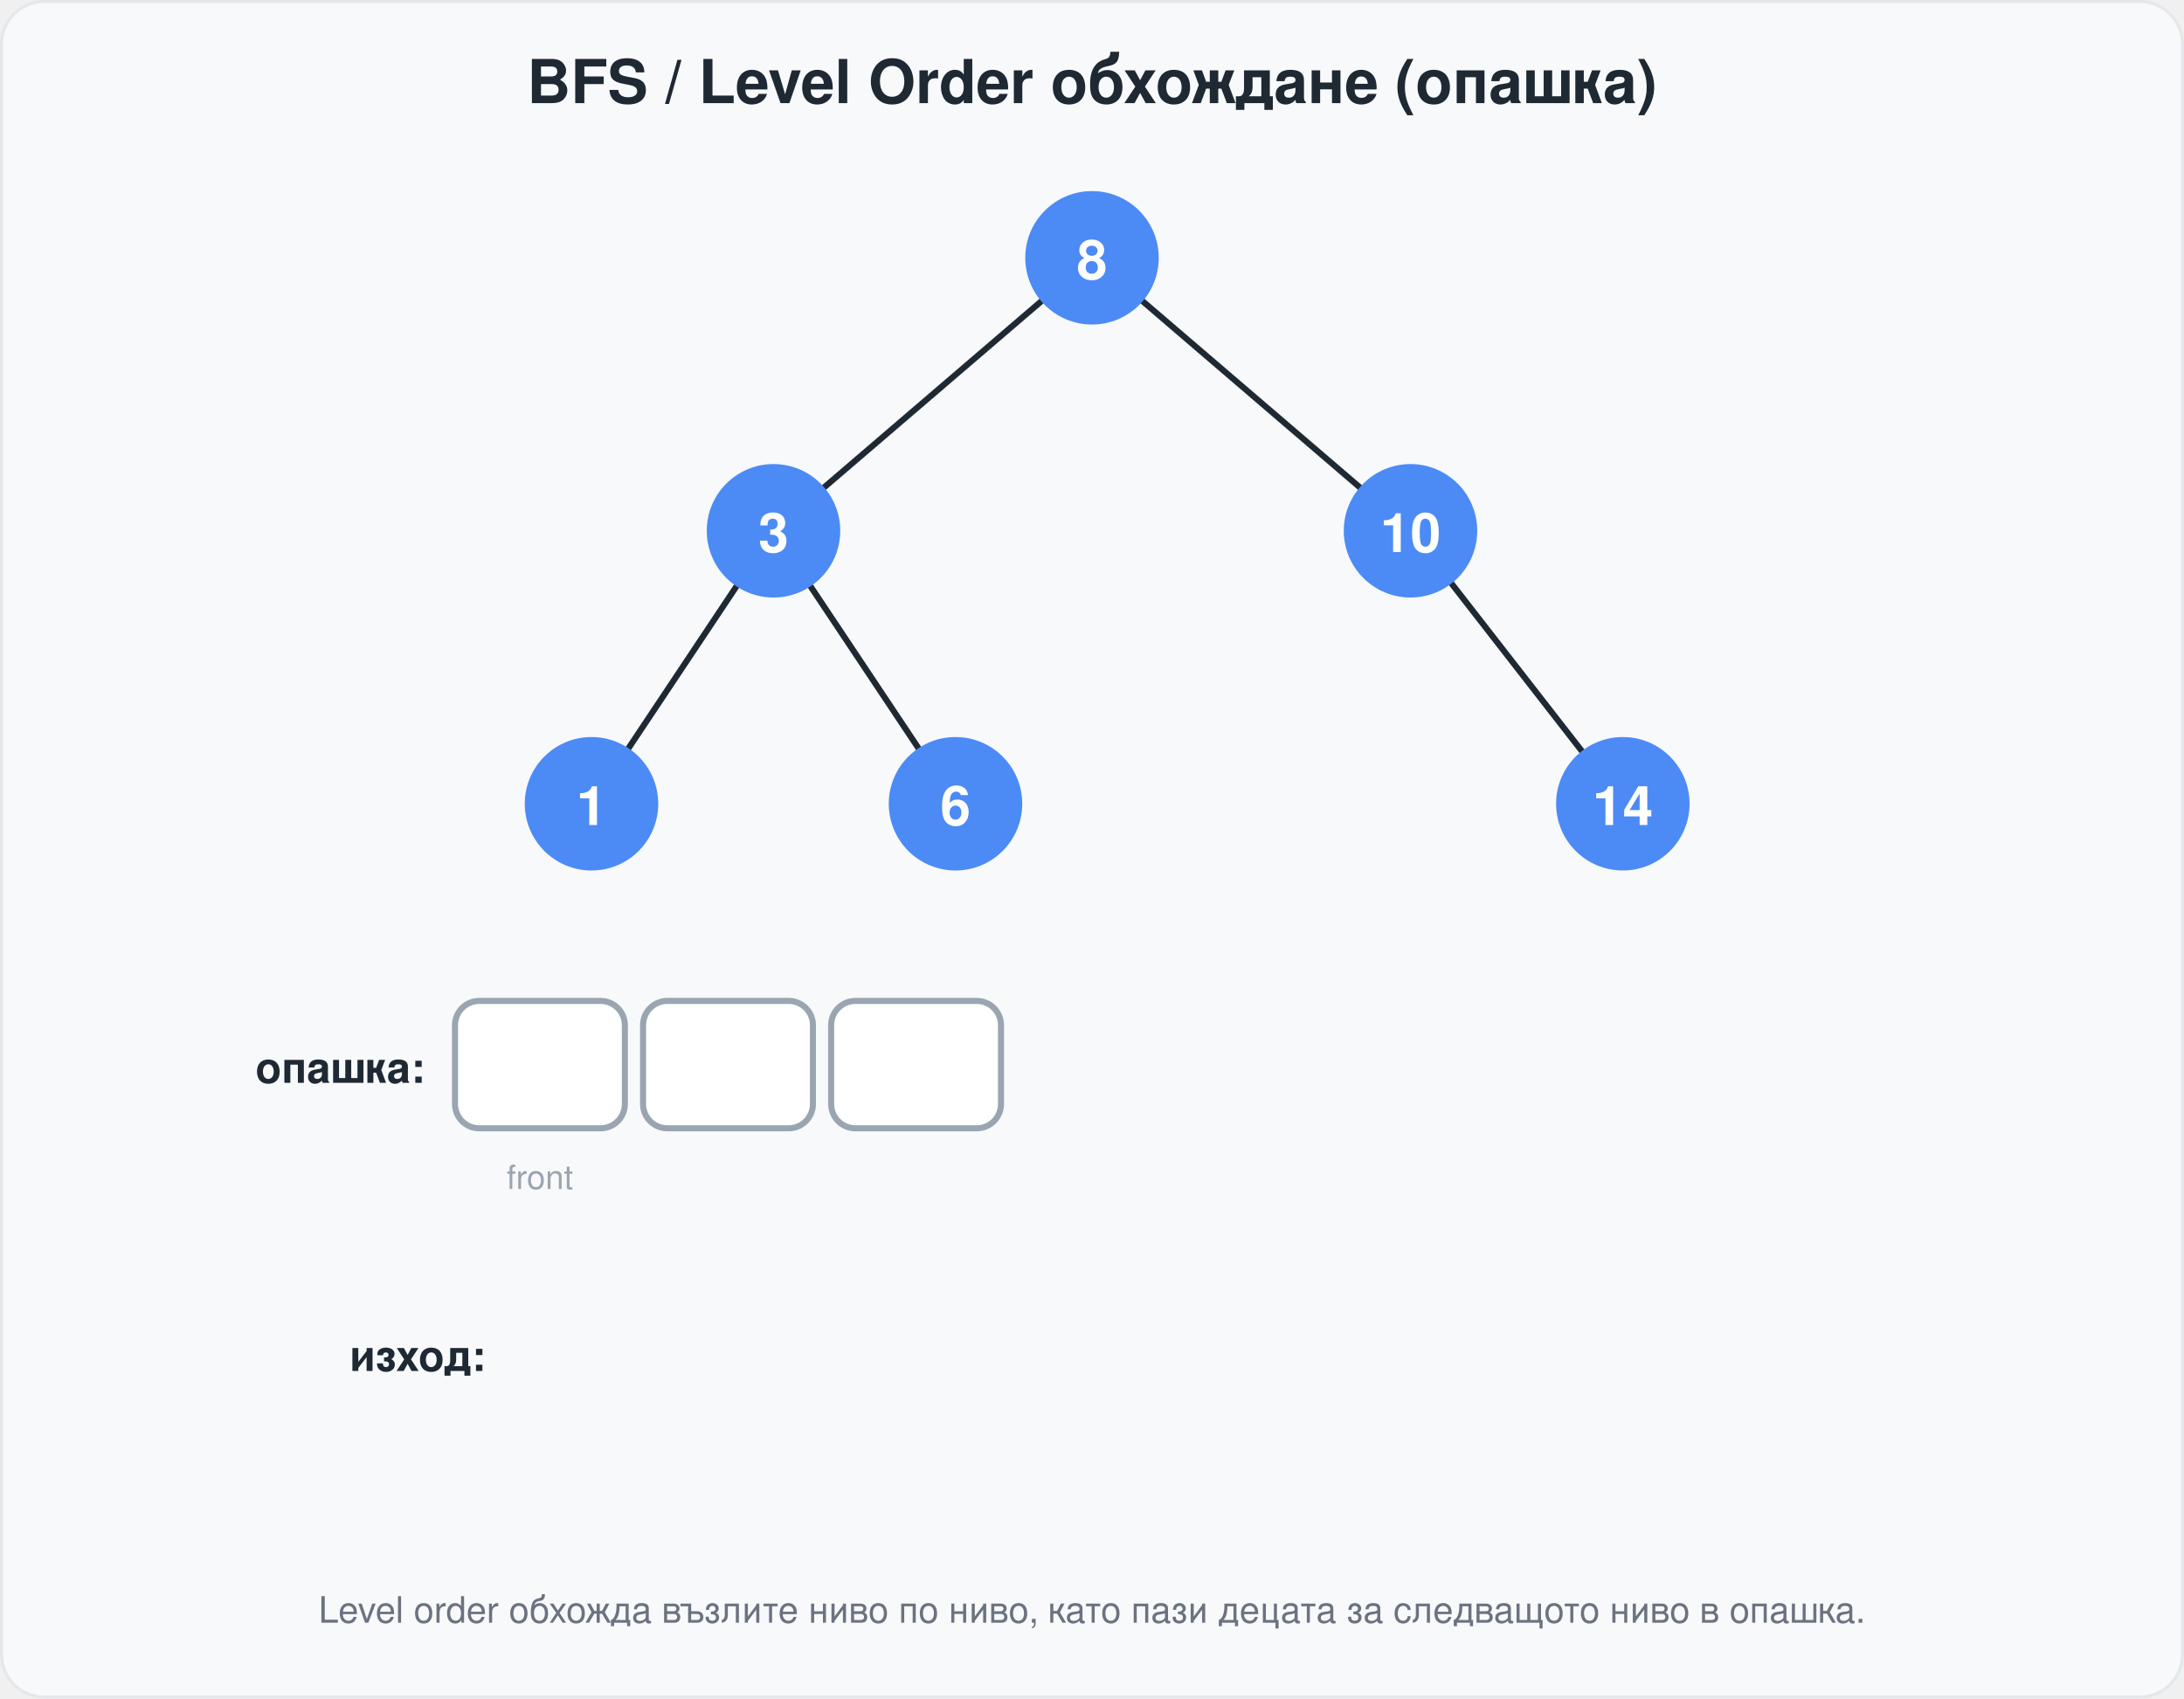
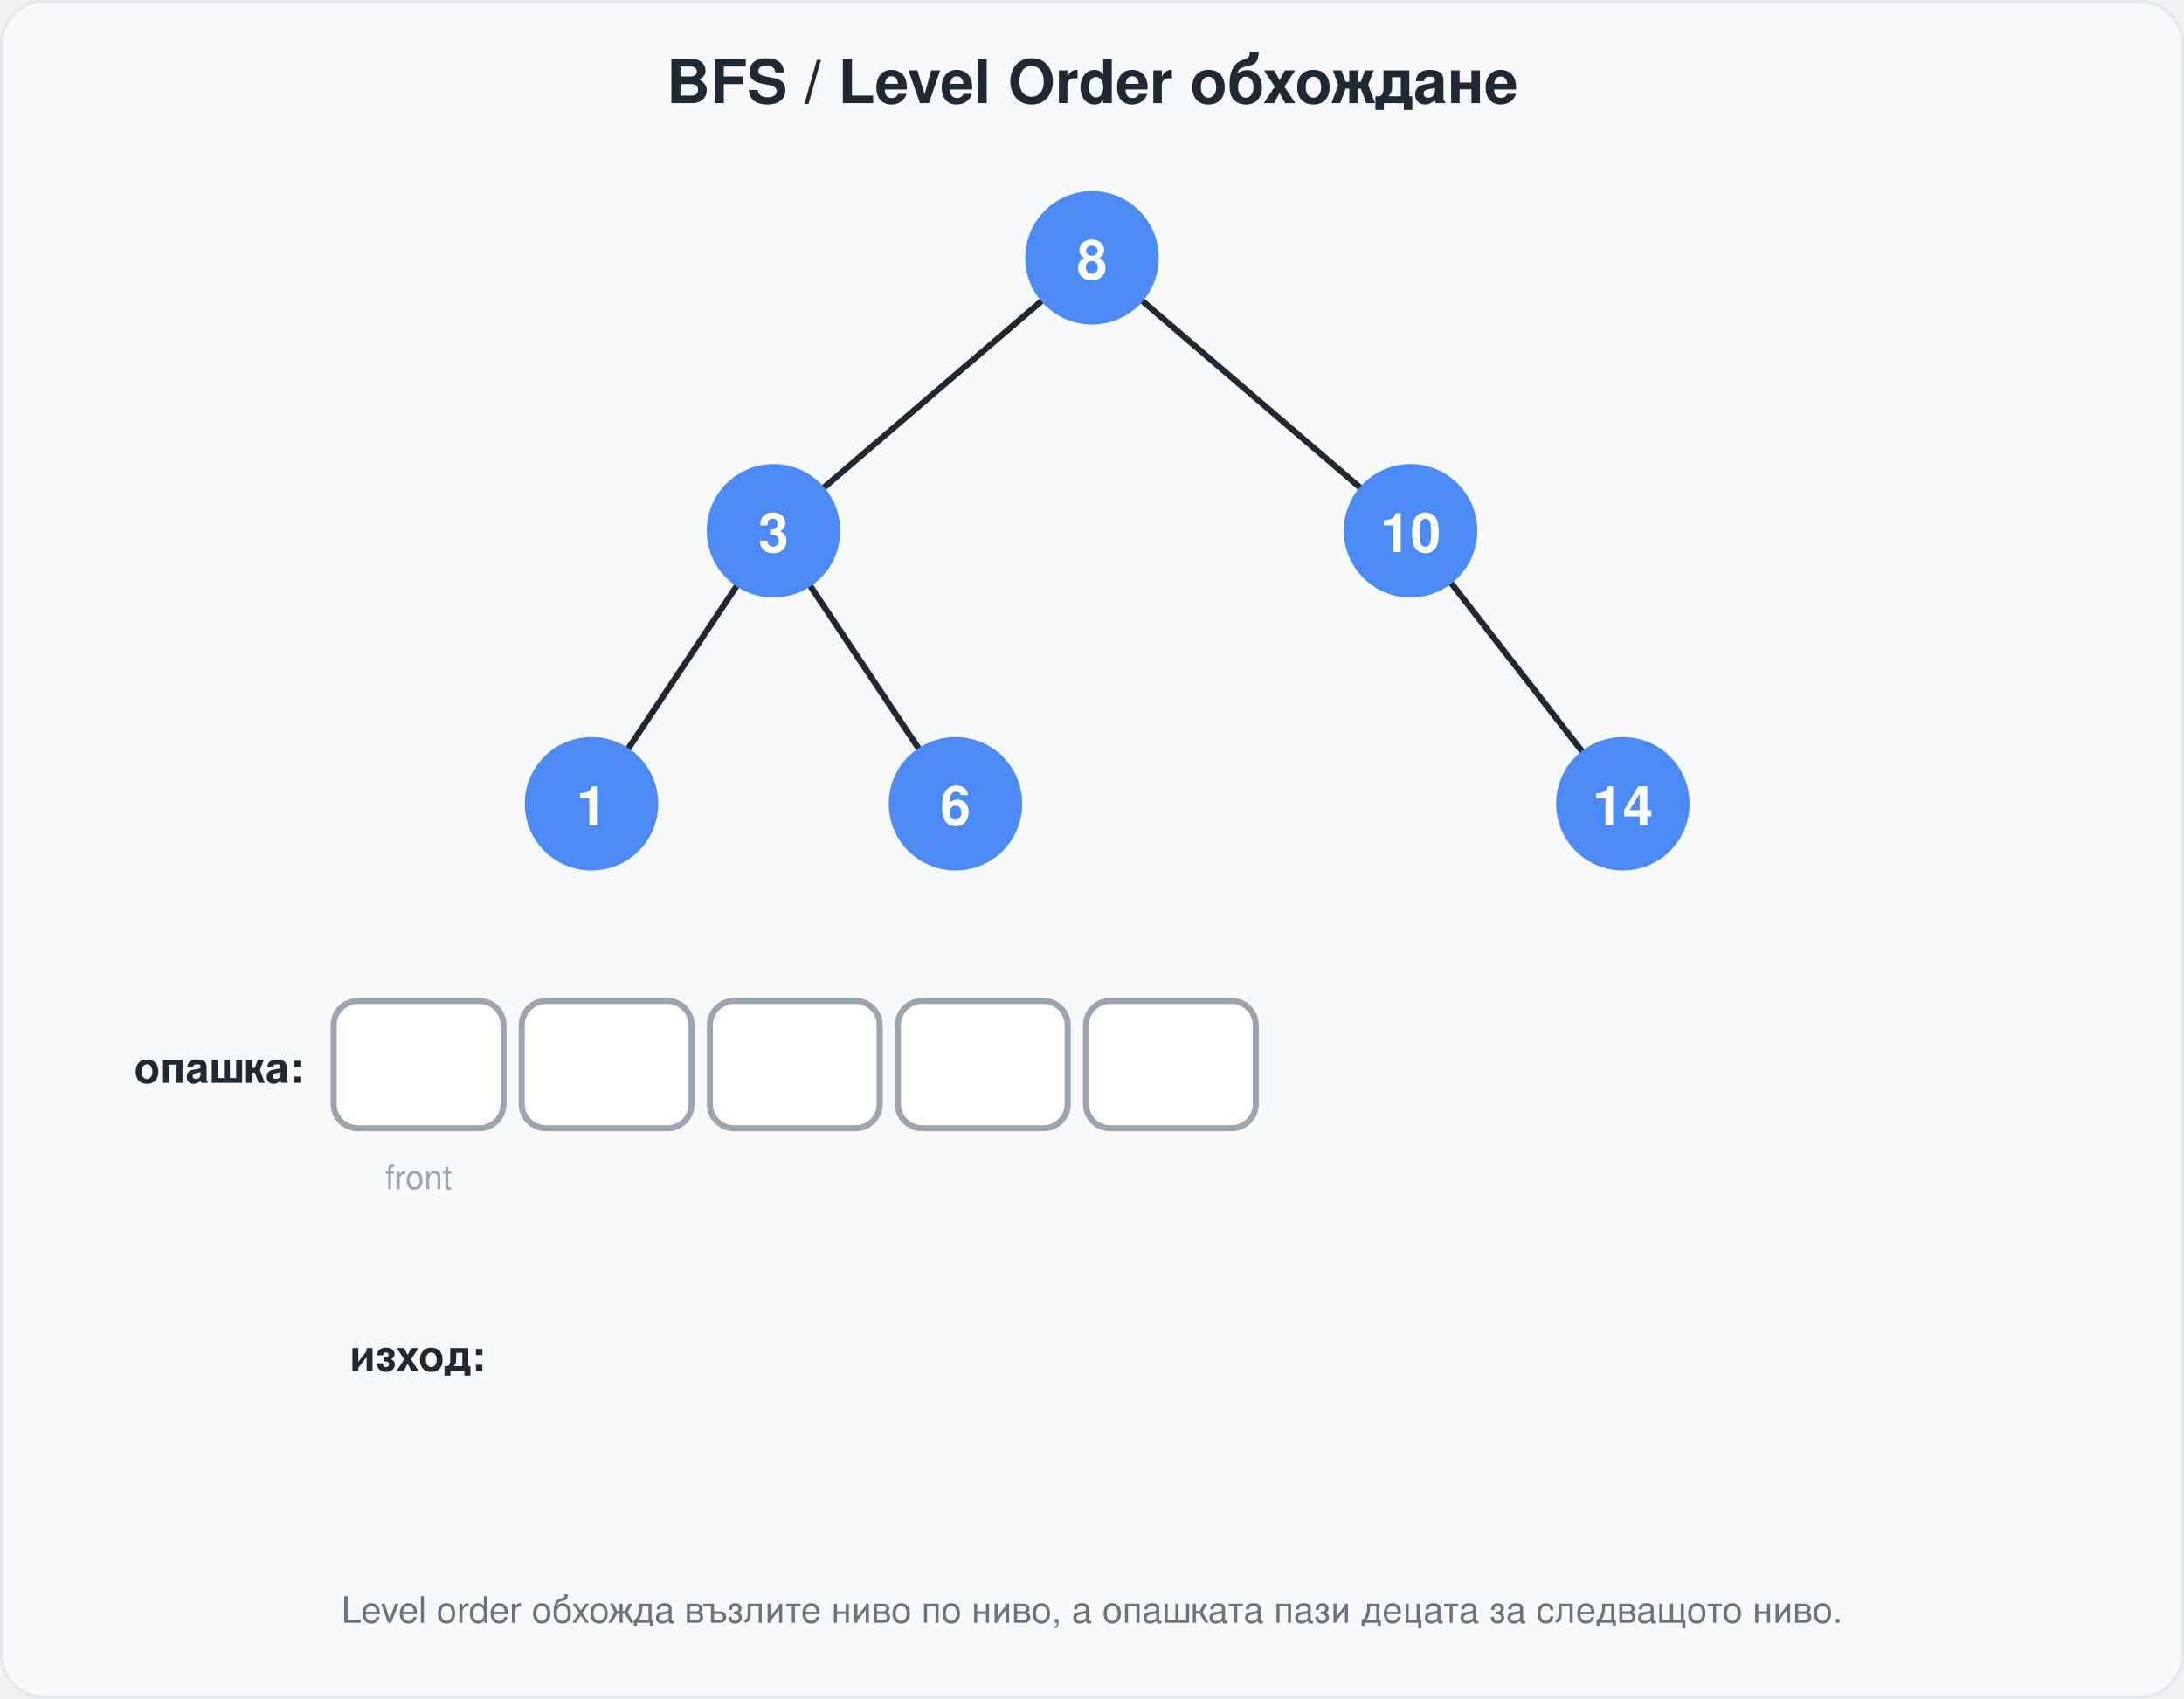
<svg xmlns="http://www.w3.org/2000/svg" width="720" height="560" viewBox="0 0 720 560" role="img" aria-label="BFS обхождане в широчина (level order) — анимация">
  <style>
    text { font-family: -apple-system, BlinkMacSystemFont, "Segoe UI", Helvetica, Arial, sans-serif; }
-     .x { animation-duration: 16s; animation-iteration-count: infinite; animation-timing-function: ease-in-out; }
-     .s { opacity: 0; font-size: 20px; font-weight: 700; fill: #1F2933; }
+     .x { animation-duration: 30s; animation-iteration-count: infinite; animation-timing-function: ease-in-out; }
+     .st { opacity: 0; font-size: 20px; font-weight: 700; fill: #1F2933; }
    .ring { opacity: 0; fill: none; stroke: #F59F00; stroke-width: 4; }
+     .grn { opacity: 0; fill: none; stroke: #12B886; stroke-width: 4; }
+     .cur { opacity: 0; fill: none; stroke: #F59F00; stroke-width: 4; }
+     .bnd { opacity: 0; stroke: #F03E3E; stroke-width: 3; stroke-dasharray: 7 5; }
+     .nlv { opacity: 0; font-size: 12px; font-weight: 700; fill: #E67700; }
    .tok { opacity: 0; font-size: 22px; font-weight: 700; fill: #1F2933; }
    .lab { opacity: 0; font-size: 16px; font-weight: 700; }
-     .sA0 { animation-name: sA0; }
-     @keyframes sA0 { 0% { opacity: 0; } 0% { opacity: 0; } 1% { opacity: 1; } 12% { opacity: 1; } 14% { opacity: 0; } 100% { opacity: 0; } }
-     .sA1 { animation-name: sA1; }
-     @keyframes sA1 { 0% { opacity: 0; } 12% { opacity: 0; } 14% { opacity: 1; } 26% { opacity: 1; } 28% { opacity: 0; } 100% { opacity: 0; } }
-     .sA2 { animation-name: sA2; }
-     @keyframes sA2 { 0% { opacity: 0; } 26% { opacity: 0; } 28% { opacity: 1; } 40% { opacity: 1; } 42% { opacity: 0; } 100% { opacity: 0; } }
-     .sA3 { animation-name: sA3; }
-     @keyframes sA3 { 0% { opacity: 0; } 40% { opacity: 0; } 42% { opacity: 1; } 54% { opacity: 1; } 56% { opacity: 0; } 100% { opacity: 0; } }
-     .sA4 { animation-name: sA4; }
-     @keyframes sA4 { 0% { opacity: 0; } 54% { opacity: 0; } 56% { opacity: 1; } 68% { opacity: 1; } 70% { opacity: 0; } 100% { opacity: 0; } }
-     .sA5 { animation-name: sA5; }
-     @keyframes sA5 { 0% { opacity: 0; } 68% { opacity: 0; } 70% { opacity: 1; } 82% { opacity: 1; } 84% { opacity: 0; } 100% { opacity: 0; } }
-     .rg8 { animation-name: rg8; }
-     @keyframes rg8 { 0% { opacity: 0; } 4% { opacity: 0; } 4.5% { opacity: 1; } 12.5% { opacity: 1; } 13% { opacity: 0; } 100% { opacity: 0; } }
-     .rg3 { animation-name: rg3; }
-     @keyframes rg3 { 0% { opacity: 0; } 18% { opacity: 0; } 18.5% { opacity: 1; } 26.5% { opacity: 1; } 27% { opacity: 0; } 100% { opacity: 0; } }
-     .rg10 { animation-name: rg10; }
-     @keyframes rg10 { 0% { opacity: 0; } 32% { opacity: 0; } 32.5% { opacity: 1; } 40.5% { opacity: 1; } 41% { opacity: 0; } 100% { opacity: 0; } }
-     .rg1 { animation-name: rg1; }
-     @keyframes rg1 { 0% { opacity: 0; } 46% { opacity: 0; } 46.5% { opacity: 1; } 54.5% { opacity: 1; } 55% { opacity: 0; } 100% { opacity: 0; } }
-     .rg6 { animation-name: rg6; }
-     @keyframes rg6 { 0% { opacity: 0; } 60% { opacity: 0; } 60.5% { opacity: 1; } 68.5% { opacity: 1; } 69% { opacity: 0; } 100% { opacity: 0; } }
-     .rg14 { animation-name: rg14; }
-     @keyframes rg14 { 0% { opacity: 0; } 74% { opacity: 0; } 74.5% { opacity: 1; } 82.5% { opacity: 1; } 83% { opacity: 0; } 100% { opacity: 0; } }
+     .st00 { animation-name: st00; }
+     @keyframes st00 { 0% { opacity: 0; } 0.5% { opacity: 0; } 2.83% { opacity: 1; } 13.83% { opacity: 1; } 16.17% { opacity: 0; } 100% { opacity: 0; } }
+     .st10 { animation-name: st10; }
+     @keyframes st10 { 0% { opacity: 0; } 13.83% { opacity: 0; } 16.17% { opacity: 1; } 20.5% { opacity: 1; } 22.83% { opacity: 0; } 100% { opacity: 0; } }
+     .st11 { animation-name: st11; }
+     @keyframes st11 { 0% { opacity: 0; } 13.83% { opacity: 0; } 16.17% { opacity: 1; } 20.5% { opacity: 1; } 22.83% { opacity: 0; } 100% { opacity: 0; } }
+     .st20 { animation-name: st20; }
+     @keyframes st20 { 0% { opacity: 0; } 20.5% { opacity: 0; } 22.83% { opacity: 1; } 27.17% { opacity: 1; } 29.5% { opacity: 0; } 100% { opacity: 0; } }
+     .st21 { animation-name: st21; }
+     @keyframes st21 { 0% { opacity: 0; } 20.5% { opacity: 0; } 22.83% { opacity: 1; } 27.17% { opacity: 1; } 29.5% { opacity: 0; } 100% { opacity: 0; } }
+     .st22 { animation-name: st22; }
+     @keyframes st22 { 0% { opacity: 0; } 20.5% { opacity: 0; } 22.83% { opacity: 1; } 27.17% { opacity: 1; } 29.5% { opacity: 0; } 100% { opacity: 0; } }
+     .st30 { animation-name: st30; }
+     @keyframes st30 { 0% { opacity: 0; } 27.17% { opacity: 0; } 29.5% { opacity: 1; } 40.5% { opacity: 1; } 42.83% { opacity: 0; } 100% { opacity: 0; } }
+     .st31 { animation-name: st31; }
+     @keyframes st31 { 0% { opacity: 0; } 27.17% { opacity: 0; } 29.5% { opacity: 1; } 40.5% { opacity: 1; } 42.83% { opacity: 0; } 100% { opacity: 0; } }
+     .st40 { animation-name: st40; }
+     @keyframes st40 { 0% { opacity: 0; } 40.5% { opacity: 0; } 42.83% { opacity: 1; } 47.17% { opacity: 1; } 49.5% { opacity: 0; } 100% { opacity: 0; } }
+     .st41 { animation-name: st41; }
+     @keyframes st41 { 0% { opacity: 0; } 40.5% { opacity: 0; } 42.83% { opacity: 1; } 47.17% { opacity: 1; } 49.5% { opacity: 0; } 100% { opacity: 0; } }
+     .st42 { animation-name: st42; }
+     @keyframes st42 { 0% { opacity: 0; } 40.5% { opacity: 0; } 42.83% { opacity: 1; } 47.17% { opacity: 1; } 49.5% { opacity: 0; } 100% { opacity: 0; } }
+     .st50 { animation-name: st50; }
+     @keyframes st50 { 0% { opacity: 0; } 47.17% { opacity: 0; } 49.5% { opacity: 1; } 53.83% { opacity: 1; } 56.17% { opacity: 0; } 100% { opacity: 0; } }
+     .st51 { animation-name: st51; }
+     @keyframes st51 { 0% { opacity: 0; } 47.17% { opacity: 0; } 49.5% { opacity: 1; } 53.83% { opacity: 1; } 56.17% { opacity: 0; } 100% { opacity: 0; } }
+     .st52 { animation-name: st52; }
+     @keyframes st52 { 0% { opacity: 0; } 47.17% { opacity: 0; } 49.5% { opacity: 1; } 53.83% { opacity: 1; } 56.17% { opacity: 0; } 100% { opacity: 0; } }
+     .st53 { animation-name: st53; }
+     @keyframes st53 { 0% { opacity: 0; } 47.17% { opacity: 0; } 49.5% { opacity: 1; } 53.83% { opacity: 1; } 56.17% { opacity: 0; } 100% { opacity: 0; } }
+     .st60 { animation-name: st60; }
+     @keyframes st60 { 0% { opacity: 0; } 53.83% { opacity: 0; } 56.17% { opacity: 1; } 63.83% { opacity: 1; } 66.17% { opacity: 0; } 100% { opacity: 0; } }
+     .st61 { animation-name: st61; }
+     @keyframes st61 { 0% { opacity: 0; } 53.83% { opacity: 0; } 56.17% { opacity: 1; } 63.83% { opacity: 1; } 66.17% { opacity: 0; } 100% { opacity: 0; } }
+     .st62 { animation-name: st62; }
+     @keyframes st62 { 0% { opacity: 0; } 53.83% { opacity: 0; } 56.17% { opacity: 1; } 63.83% { opacity: 1; } 66.17% { opacity: 0; } 100% { opacity: 0; } }
+     .st70 { animation-name: st70; }
+     @keyframes st70 { 0% { opacity: 0; } 63.83% { opacity: 0; } 66.17% { opacity: 1; } 68.83% { opacity: 1; } 71.17% { opacity: 0; } 100% { opacity: 0; } }
+     .st71 { animation-name: st71; }
+     @keyframes st71 { 0% { opacity: 0; } 63.83% { opacity: 0; } 66.17% { opacity: 1; } 68.83% { opacity: 1; } 71.17% { opacity: 0; } 100% { opacity: 0; } }
+     .st72 { animation-name: st72; }
+     @keyframes st72 { 0% { opacity: 0; } 63.83% { opacity: 0; } 66.17% { opacity: 1; } 68.83% { opacity: 1; } 71.17% { opacity: 0; } 100% { opacity: 0; } }
+     .st73 { animation-name: st73; }
+     @keyframes st73 { 0% { opacity: 0; } 63.83% { opacity: 0; } 66.17% { opacity: 1; } 68.83% { opacity: 1; } 71.17% { opacity: 0; } 100% { opacity: 0; } }
+     .st80 { animation-name: st80; }
+     @keyframes st80 { 0% { opacity: 0; } 68.83% { opacity: 0; } 71.17% { opacity: 1; } 77.17% { opacity: 1; } 79.5% { opacity: 0; } 100% { opacity: 0; } }
+     .st81 { animation-name: st81; }
+     @keyframes st81 { 0% { opacity: 0; } 68.83% { opacity: 0; } 71.17% { opacity: 1; } 77.17% { opacity: 1; } 79.5% { opacity: 0; } 100% { opacity: 0; } }
+     .st82 { animation-name: st82; }
+     @keyframes st82 { 0% { opacity: 0; } 68.83% { opacity: 0; } 71.17% { opacity: 1; } 77.17% { opacity: 1; } 79.5% { opacity: 0; } 100% { opacity: 0; } }
+     .st90 { animation-name: st90; }
+     @keyframes st90 { 0% { opacity: 0; } 77.17% { opacity: 0; } 79.5% { opacity: 1; } 83.83% { opacity: 1; } 86.17% { opacity: 0; } 100% { opacity: 0; } }
+     .st91 { animation-name: st91; }
+     @keyframes st91 { 0% { opacity: 0; } 77.17% { opacity: 0; } 79.5% { opacity: 1; } 83.83% { opacity: 1; } 86.17% { opacity: 0; } 100% { opacity: 0; } }
+     .st100 { animation-name: st100; }
+     @keyframes st100 { 0% { opacity: 0; } 83.83% { opacity: 0; } 86.17% { opacity: 1; } 90.5% { opacity: 1; } 92.83% { opacity: 0; } 100% { opacity: 0; } }
+     .gn8 { animation-name: gn8; }
+     @keyframes gn8 { 0% { opacity: 0; } 1.67% { opacity: 0; } 3.33% { opacity: 1; } 6.67% { opacity: 1; } 8.33% { opacity: 0; } 100% { opacity: 0; } }
+     .gn3 { animation-name: gn3; }
+     @keyframes gn3 { 0% { opacity: 0; } 15% { opacity: 0; } 16.67% { opacity: 1; } 20% { opacity: 1; } 21.67% { opacity: 0; } 100% { opacity: 0; } }
+     .gn10 { animation-name: gn10; }
+     @keyframes gn10 { 0% { opacity: 0; } 21.67% { opacity: 0; } 23.33% { opacity: 1; } 26.67% { opacity: 1; } 28.33% { opacity: 0; } 100% { opacity: 0; } }
+     .gn1 { animation-name: gn1; }
+     @keyframes gn1 { 0% { opacity: 0; } 41.67% { opacity: 0; } 43.33% { opacity: 1; } 46.67% { opacity: 1; } 48.33% { opacity: 0; } 100% { opacity: 0; } }
+     .gn6 { animation-name: gn6; }
+     @keyframes gn6 { 0% { opacity: 0; } 48.33% { opacity: 0; } 50% { opacity: 1; } 53.33% { opacity: 1; } 55% { opacity: 0; } 100% { opacity: 0; } }
+     .gn14 { animation-name: gn14; }
+     @keyframes gn14 { 0% { opacity: 0; } 65% { opacity: 0; } 66.67% { opacity: 1; } 68.33% { opacity: 1; } 70% { opacity: 0; } 100% { opacity: 0; } }
+     .or8 { animation-name: or8; }
+     @keyframes or8 { 0% { opacity: 0; } 8.33% { opacity: 0; } 10% { opacity: 1; } 26.67% { opacity: 1; } 28.33% { opacity: 0; } 100% { opacity: 0; } }
+     .or3 { animation-name: or3; }
+     @keyframes or3 { 0% { opacity: 0; } 35% { opacity: 0; } 36.67% { opacity: 1; } 53.33% { opacity: 1; } 55% { opacity: 0; } 100% { opacity: 0; } }
+     .or10 { animation-name: or10; }
+     @keyframes or10 { 0% { opacity: 0; } 60% { opacity: 0; } 61.67% { opacity: 1; } 68.33% { opacity: 1; } 70% { opacity: 0; } 100% { opacity: 0; } }
+     .or1 { animation-name: or1; }
+     @keyframes or1 { 0% { opacity: 0; } 75% { opacity: 0; } 76.67% { opacity: 1; } 76.67% { opacity: 1; } 78.33% { opacity: 0; } 100% { opacity: 0; } }
+     .or6 { animation-name: or6; }
+     @keyframes or6 { 0% { opacity: 0; } 81.67% { opacity: 0; } 83.33% { opacity: 1; } 83.33% { opacity: 1; } 85% { opacity: 0; } 100% { opacity: 0; } }
+     .or14 { animation-name: or14; }
+     @keyframes or14 { 0% { opacity: 0; } 88.33% { opacity: 0; } 90% { opacity: 1; } 90% { opacity: 1; } 91.67% { opacity: 0; } 100% { opacity: 0; } }
+     .curcell { animation-name: curcell; }
+     @keyframes curcell { 0% { opacity: 0; } 8.33% { opacity: 0; } 9.67% { opacity: 1; } 27% { opacity: 1; } 28.33% { opacity: 0; } 35% { opacity: 0; } 36.33% { opacity: 1; } 53.67% { opacity: 1; } 55% { opacity: 0; } 60% { opacity: 0; } 61.33% { opacity: 1; } 68.67% { opacity: 1; } 70% { opacity: 0; } 75% { opacity: 0; } 76.33% { opacity: 1; } 77% { opacity: 1; } 78.33% { opacity: 0; } 81.67% { opacity: 0; } 83% { opacity: 1; } 83.67% { opacity: 1; } 85% { opacity: 0; } 88.33% { opacity: 0; } 89.67% { opacity: 1; } 90.33% { opacity: 1; } 91.67% { opacity: 0; } 100% { opacity: 0; } }
+     .bn0 { animation-name: bn0; }
+     @keyframes bn0 { 0% { opacity: 0; } 1.67% { opacity: 0; } 2.83% { opacity: 1; } 13.83% { opacity: 1; } 15% { opacity: 0; } 100% { opacity: 0; } }
+     .nv0 { animation-name: nv0; }
+     @keyframes nv0 { 0% { opacity: 0; } 1.67% { opacity: 0; } 2.83% { opacity: 1; } 13.83% { opacity: 1; } 15% { opacity: 0; } 100% { opacity: 0; } }
+     .bn1 { animation-name: bn1; }
+     @keyframes bn1 { 0% { opacity: 0; } 15% { opacity: 0; } 16.17% { opacity: 1; } 20.5% { opacity: 1; } 21.67% { opacity: 0; } 100% { opacity: 0; } }
+     .nv1 { animation-name: nv1; }
+     @keyframes nv1 { 0% { opacity: 0; } 15% { opacity: 0; } 16.17% { opacity: 1; } 20.5% { opacity: 1; } 21.67% { opacity: 0; } 100% { opacity: 0; } }
+     .bn2 { animation-name: bn2; }
+     @keyframes bn2 { 0% { opacity: 0; } 21.67% { opacity: 0; } 22.83% { opacity: 1; } 27.17% { opacity: 1; } 28.33% { opacity: 0; } 100% { opacity: 0; } }
+     .nv2 { animation-name: nv2; }
+     @keyframes nv2 { 0% { opacity: 0; } 21.67% { opacity: 0; } 22.83% { opacity: 1; } 27.17% { opacity: 1; } 28.33% { opacity: 0; } 100% { opacity: 0; } }
+     .bn3 { animation-name: bn3; }
+     @keyframes bn3 { 0% { opacity: 0; } 28.33% { opacity: 0; } 29.5% { opacity: 1; } 40.5% { opacity: 1; } 41.67% { opacity: 0; } 100% { opacity: 0; } }
+     .nv3 { animation-name: nv3; }
+     @keyframes nv3 { 0% { opacity: 0; } 28.33% { opacity: 0; } 29.5% { opacity: 1; } 40.5% { opacity: 1; } 41.67% { opacity: 0; } 100% { opacity: 0; } }
+     .bn4 { animation-name: bn4; }
+     @keyframes bn4 { 0% { opacity: 0; } 41.67% { opacity: 0; } 42.83% { opacity: 1; } 47.17% { opacity: 1; } 48.33% { opacity: 0; } 100% { opacity: 0; } }
+     .nv4 { animation-name: nv4; }
+     @keyframes nv4 { 0% { opacity: 0; } 41.67% { opacity: 0; } 42.83% { opacity: 1; } 47.17% { opacity: 1; } 48.33% { opacity: 0; } 100% { opacity: 0; } }
+     .bn5 { animation-name: bn5; }
+     @keyframes bn5 { 0% { opacity: 0; } 48.33% { opacity: 0; } 49.5% { opacity: 1; } 53.83% { opacity: 1; } 55% { opacity: 0; } 100% { opacity: 0; } }
+     .nv5 { animation-name: nv5; }
+     @keyframes nv5 { 0% { opacity: 0; } 48.33% { opacity: 0; } 49.5% { opacity: 1; } 53.83% { opacity: 1; } 55% { opacity: 0; } 100% { opacity: 0; } }
+     .bn6 { animation-name: bn6; }
+     @keyframes bn6 { 0% { opacity: 0; } 55% { opacity: 0; } 56.17% { opacity: 1; } 63.83% { opacity: 1; } 65% { opacity: 0; } 100% { opacity: 0; } }
+     .nv6 { animation-name: nv6; }
+     @keyframes nv6 { 0% { opacity: 0; } 55% { opacity: 0; } 56.17% { opacity: 1; } 63.83% { opacity: 1; } 65% { opacity: 0; } 100% { opacity: 0; } }
+     .bn7 { animation-name: bn7; }
+     @keyframes bn7 { 0% { opacity: 0; } 65% { opacity: 0; } 66.17% { opacity: 1; } 68.83% { opacity: 1; } 70% { opacity: 0; } 100% { opacity: 0; } }
+     .nv7 { animation-name: nv7; }
+     @keyframes nv7 { 0% { opacity: 0; } 65% { opacity: 0; } 66.17% { opacity: 1; } 68.83% { opacity: 1; } 70% { opacity: 0; } 100% { opacity: 0; } }
+     .bn8 { animation-name: bn8; }
+     @keyframes bn8 { 0% { opacity: 0; } 70% { opacity: 0; } 71.17% { opacity: 1; } 77.17% { opacity: 1; } 78.33% { opacity: 0; } 100% { opacity: 0; } }
+     .nv8 { animation-name: nv8; }
+     @keyframes nv8 { 0% { opacity: 0; } 70% { opacity: 0; } 71.17% { opacity: 1; } 77.17% { opacity: 1; } 78.33% { opacity: 0; } 100% { opacity: 0; } }
+     .bn9 { animation-name: bn9; }
+     @keyframes bn9 { 0% { opacity: 0; } 78.33% { opacity: 0; } 79.5% { opacity: 1; } 83.83% { opacity: 1; } 85% { opacity: 0; } 100% { opacity: 0; } }
+     .nv9 { animation-name: nv9; }
+     @keyframes nv9 { 0% { opacity: 0; } 78.33% { opacity: 0; } 79.5% { opacity: 1; } 83.83% { opacity: 1; } 85% { opacity: 0; } 100% { opacity: 0; } }
+     .bn10 { animation-name: bn10; }
+     @keyframes bn10 { 0% { opacity: 0; } 85% { opacity: 0; } 86.17% { opacity: 1; } 90.5% { opacity: 1; } 91.67% { opacity: 0; } 100% { opacity: 0; } }
+     .nv10 { animation-name: nv10; }
+     @keyframes nv10 { 0% { opacity: 0; } 85% { opacity: 0; } 86.17% { opacity: 1; } 90.5% { opacity: 1; } 91.67% { opacity: 0; } 100% { opacity: 0; } }
    .tk8 { animation-name: tk8; }
-     @keyframes tk8 { 0% { opacity: 0; } 7% { opacity: 0; } 7.7% { opacity: 1; } 96% { opacity: 1; } 98% { opacity: 0; } 100% { opacity: 0; } }
+     @keyframes tk8 { 0% { opacity: 0; } 28.33% { opacity: 0; } 30.67% { opacity: 1; } 97% { opacity: 1; } 99% { opacity: 0; } 100% { opacity: 0; } }
    .tk3 { animation-name: tk3; }
-     @keyframes tk3 { 0% { opacity: 0; } 21% { opacity: 0; } 21.7% { opacity: 1; } 96% { opacity: 1; } 98% { opacity: 0; } 100% { opacity: 0; } }
+     @keyframes tk3 { 0% { opacity: 0; } 55% { opacity: 0; } 57.33% { opacity: 1; } 97% { opacity: 1; } 99% { opacity: 0; } 100% { opacity: 0; } }
    .tk10 { animation-name: tk10; }
-     @keyframes tk10 { 0% { opacity: 0; } 35% { opacity: 0; } 35.7% { opacity: 1; } 96% { opacity: 1; } 98% { opacity: 0; } 100% { opacity: 0; } }
+     @keyframes tk10 { 0% { opacity: 0; } 70% { opacity: 0; } 72.33% { opacity: 1; } 97% { opacity: 1; } 99% { opacity: 0; } 100% { opacity: 0; } }
    .tk1 { animation-name: tk1; }
-     @keyframes tk1 { 0% { opacity: 0; } 49% { opacity: 0; } 49.7% { opacity: 1; } 96% { opacity: 1; } 98% { opacity: 0; } 100% { opacity: 0; } }
+     @keyframes tk1 { 0% { opacity: 0; } 78.33% { opacity: 0; } 80.67% { opacity: 1; } 97% { opacity: 1; } 99% { opacity: 0; } 100% { opacity: 0; } }
    .tk6 { animation-name: tk6; }
-     @keyframes tk6 { 0% { opacity: 0; } 63% { opacity: 0; } 63.7% { opacity: 1; } 96% { opacity: 1; } 98% { opacity: 0; } 100% { opacity: 0; } }
+     @keyframes tk6 { 0% { opacity: 0; } 85% { opacity: 0; } 87.33% { opacity: 1; } 97% { opacity: 1; } 99% { opacity: 0; } 100% { opacity: 0; } }
    .tk14 { animation-name: tk14; }
-     @keyframes tk14 { 0% { opacity: 0; } 77% { opacity: 0; } 77.7% { opacity: 1; } 96% { opacity: 1; } 98% { opacity: 0; } 100% { opacity: 0; } }
+     @keyframes tk14 { 0% { opacity: 0; } 91.67% { opacity: 0; } 94% { opacity: 1; } 97% { opacity: 1; } 99% { opacity: 0; } 100% { opacity: 0; } }
    .lb0 { animation-name: lb0; }
-     @keyframes lb0 { 0% { opacity: 1; } 3.5% { opacity: 0; } 100% { opacity: 0; } }
+     @keyframes lb0 { 0% { opacity: 0; } 1.67% { opacity: 0; } 3.67% { opacity: 1; } 6.33% { opacity: 1; } 8.33% { opacity: 0; } 100% { opacity: 0; } }
    .lb1 { animation-name: lb1; }
-     @keyframes lb1 { 0% { opacity: 0; } 4% { opacity: 0; } 5% { opacity: 1; } 12% { opacity: 1; } 13% { opacity: 0; } 100% { opacity: 0; } }
+     @keyframes lb1 { 0% { opacity: 0; } 8.33% { opacity: 0; } 10.33% { opacity: 1; } 13% { opacity: 1; } 15% { opacity: 0; } 100% { opacity: 0; } }
    .lb2 { animation-name: lb2; }
-     @keyframes lb2 { 0% { opacity: 0; } 18% { opacity: 0; } 19% { opacity: 1; } 26% { opacity: 1; } 27% { opacity: 0; } 100% { opacity: 0; } }
+     @keyframes lb2 { 0% { opacity: 0; } 15% { opacity: 0; } 17% { opacity: 1; } 19.67% { opacity: 1; } 21.67% { opacity: 0; } 100% { opacity: 0; } }
    .lb3 { animation-name: lb3; }
-     @keyframes lb3 { 0% { opacity: 0; } 32% { opacity: 0; } 33% { opacity: 1; } 40% { opacity: 1; } 41% { opacity: 0; } 100% { opacity: 0; } }
+     @keyframes lb3 { 0% { opacity: 0; } 21.67% { opacity: 0; } 23.67% { opacity: 1; } 26.33% { opacity: 1; } 28.33% { opacity: 0; } 100% { opacity: 0; } }
    .lb4 { animation-name: lb4; }
-     @keyframes lb4 { 0% { opacity: 0; } 46% { opacity: 0; } 47% { opacity: 1; } 54% { opacity: 1; } 55% { opacity: 0; } 100% { opacity: 0; } }
+     @keyframes lb4 { 0% { opacity: 0; } 28.33% { opacity: 0; } 30.33% { opacity: 1; } 33% { opacity: 1; } 35% { opacity: 0; } 100% { opacity: 0; } }
    .lb5 { animation-name: lb5; }
-     @keyframes lb5 { 0% { opacity: 0; } 60% { opacity: 0; } 61% { opacity: 1; } 68% { opacity: 1; } 69% { opacity: 0; } 100% { opacity: 0; } }
+     @keyframes lb5 { 0% { opacity: 0; } 35% { opacity: 0; } 37% { opacity: 1; } 39.67% { opacity: 1; } 41.67% { opacity: 0; } 100% { opacity: 0; } }
    .lb6 { animation-name: lb6; }
-     @keyframes lb6 { 0% { opacity: 0; } 74% { opacity: 0; } 75% { opacity: 1; } 95% { opacity: 1; } 96% { opacity: 0; } 100% { opacity: 0; } }
+     @keyframes lb6 { 0% { opacity: 0; } 41.67% { opacity: 0; } 43.67% { opacity: 1; } 46.33% { opacity: 1; } 48.33% { opacity: 0; } 100% { opacity: 0; } }
+     .lb7 { animation-name: lb7; }
+     @keyframes lb7 { 0% { opacity: 0; } 48.33% { opacity: 0; } 50.33% { opacity: 1; } 53% { opacity: 1; } 55% { opacity: 0; } 100% { opacity: 0; } }
+     .lb8 { animation-name: lb8; }
+     @keyframes lb8 { 0% { opacity: 0; } 55% { opacity: 0; } 57% { opacity: 1; } 58% { opacity: 1; } 60% { opacity: 0; } 100% { opacity: 0; } }
+     .lb9 { animation-name: lb9; }
+     @keyframes lb9 { 0% { opacity: 0; } 60% { opacity: 0; } 62% { opacity: 1; } 63% { opacity: 1; } 65% { opacity: 0; } 100% { opacity: 0; } }
+     .lb10 { animation-name: lb10; }
+     @keyframes lb10 { 0% { opacity: 0; } 65% { opacity: 0; } 67% { opacity: 1; } 68% { opacity: 1; } 70% { opacity: 0; } 100% { opacity: 0; } }
+     .lb11 { animation-name: lb11; }
+     @keyframes lb11 { 0% { opacity: 0; } 70% { opacity: 0; } 72% { opacity: 1; } 73% { opacity: 1; } 75% { opacity: 0; } 100% { opacity: 0; } }
+     .lb12 { animation-name: lb12; }
+     @keyframes lb12 { 0% { opacity: 0; } 75% { opacity: 0; } 77% { opacity: 1; } 76.33% { opacity: 1; } 78.33% { opacity: 0; } 100% { opacity: 0; } }
+     .lb13 { animation-name: lb13; }
+     @keyframes lb13 { 0% { opacity: 0; } 78.33% { opacity: 0; } 80.33% { opacity: 1; } 79.67% { opacity: 1; } 81.67% { opacity: 0; } 100% { opacity: 0; } }
+     .lb14 { animation-name: lb14; }
+     @keyframes lb14 { 0% { opacity: 0; } 81.67% { opacity: 0; } 83.67% { opacity: 1; } 83% { opacity: 1; } 85% { opacity: 0; } 100% { opacity: 0; } }
+     .lb15 { animation-name: lb15; }
+     @keyframes lb15 { 0% { opacity: 0; } 85% { opacity: 0; } 87% { opacity: 1; } 86.33% { opacity: 1; } 88.33% { opacity: 0; } 100% { opacity: 0; } }
+     .lb16 { animation-name: lb16; }
+     @keyframes lb16 { 0% { opacity: 0; } 88.33% { opacity: 0; } 90.33% { opacity: 1; } 89.67% { opacity: 1; } 91.67% { opacity: 0; } 100% { opacity: 0; } }
+     .lb17 { animation-name: lb17; }
+     @keyframes lb17 { 0% { opacity: 0; } 91.67% { opacity: 0; } 93.67% { opacity: 1; } 97% { opacity: 1; } 99% { opacity: 0; } 100% { opacity: 0; } }
  </style>
  <rect x="0.5" y="0.5" width="719" height="559" rx="14" fill="#F8F9FA" stroke="#E4E7EB" />
-   <text x="360" y="34" text-anchor="middle" font-size="20" font-weight="700" fill="#1F2933">BFS / Level Order обхождане (опашка)</text>
+   <text x="360" y="34" text-anchor="middle" font-size="20" font-weight="700" fill="#1F2933">BFS / Level Order обхождане</text>
  <g stroke="#1F2933" stroke-width="2">
    <line x1="360" y1="85" x2="255" y2="175" />
    <line x1="360" y1="85" x2="465" y2="175" />
    <line x1="255" y1="175" x2="195" y2="265" />
    <line x1="255" y1="175" x2="315" y2="265" />
    <line x1="465" y1="175" x2="535" y2="265" />
  </g>
  <g>
    <circle cx="535" cy="265" r="22" fill="#4C8BF5" />
    <text x="535" y="272" text-anchor="middle" font-size="18" font-weight="700" fill="#FFFFFF">14</text>
    <circle cx="465" cy="175" r="22" fill="#4C8BF5" />
    <text x="465" y="182" text-anchor="middle" font-size="18" font-weight="700" fill="#FFFFFF">10</text>
    <circle cx="360" cy="85" r="22" fill="#4C8BF5" />
    <text x="360" y="92" text-anchor="middle" font-size="18" font-weight="700" fill="#FFFFFF">8</text>
    <circle cx="315" cy="265" r="22" fill="#4C8BF5" />
    <text x="315" y="272" text-anchor="middle" font-size="18" font-weight="700" fill="#FFFFFF">6</text>
    <circle cx="255" cy="175" r="22" fill="#4C8BF5" />
    <text x="255" y="182" text-anchor="middle" font-size="18" font-weight="700" fill="#FFFFFF">3</text>
    <circle cx="195" cy="265" r="22" fill="#4C8BF5" />
    <text x="195" y="272" text-anchor="middle" font-size="18" font-weight="700" fill="#FFFFFF">1</text>
  </g>
-   <circle class="x ring rg8" cx="360" cy="85" r="28" />
-   <circle class="x ring rg3" cx="255" cy="175" r="28" />
-   <circle class="x ring rg10" cx="465" cy="175" r="28" />
-   <circle class="x ring rg1" cx="195" cy="265" r="28" />
-   <circle class="x ring rg6" cx="315" cy="265" r="28" />
-   <circle class="x ring rg14" cx="535" cy="265" r="28" />
-   <text x="140" y="357" text-anchor="end" font-size="14" font-weight="700" fill="#1F2933">опашка:</text>
-   <rect x="150" y="330" width="56" height="42" rx="8" fill="#FFFFFF" stroke="#9AA5B1" stroke-width="2" />
-   <rect x="212" y="330" width="56" height="42" rx="8" fill="#FFFFFF" stroke="#9AA5B1" stroke-width="2" />
-   <rect x="274" y="330" width="56" height="42" rx="8" fill="#FFFFFF" stroke="#9AA5B1" stroke-width="2" />
-   <text x="178" y="392" text-anchor="middle" font-size="11" fill="#9AA5B1">front</text>
-   <text class="x s sA0" x="178" y="359" text-anchor="middle">8</text>
-   <text class="x s sA1" x="178" y="359" text-anchor="middle">3</text>
-   <text class="x s sA1" x="240" y="359" text-anchor="middle">10</text>
-   <text class="x s sA2" x="178" y="359" text-anchor="middle">10</text>
-   <text class="x s sA2" x="240" y="359" text-anchor="middle">1</text>
-   <text class="x s sA2" x="302" y="359" text-anchor="middle">6</text>
-   <text class="x s sA3" x="178" y="359" text-anchor="middle">1</text>
-   <text class="x s sA3" x="240" y="359" text-anchor="middle">6</text>
-   <text class="x s sA3" x="302" y="359" text-anchor="middle">14</text>
-   <text class="x s sA4" x="178" y="359" text-anchor="middle">6</text>
-   <text class="x s sA4" x="240" y="359" text-anchor="middle">14</text>
-   <text class="x s sA5" x="178" y="359" text-anchor="middle">14</text>
+   <circle class="x grn gn8" cx="360" cy="85" r="28" />
+   <circle class="x grn gn3" cx="255" cy="175" r="28" />
+   <circle class="x grn gn10" cx="465" cy="175" r="28" />
+   <circle class="x grn gn1" cx="195" cy="265" r="28" />
+   <circle class="x grn gn6" cx="315" cy="265" r="28" />
+   <circle class="x grn gn14" cx="535" cy="265" r="28" />
+   <circle class="x ring or8" cx="360" cy="85" r="28" />
+   <circle class="x ring or3" cx="255" cy="175" r="28" />
+   <circle class="x ring or10" cx="465" cy="175" r="28" />
+   <circle class="x ring or1" cx="195" cy="265" r="28" />
+   <circle class="x ring or6" cx="315" cy="265" r="28" />
+   <circle class="x ring or14" cx="535" cy="265" r="28" />
+   <text x="100" y="357" text-anchor="end" font-size="14" font-weight="700" fill="#1F2933">опашка:</text>
+   <rect x="110" y="330" width="56" height="42" rx="8" fill="#FFFFFF" stroke="#9AA5B1" stroke-width="2" />
+   <rect x="172" y="330" width="56" height="42" rx="8" fill="#FFFFFF" stroke="#9AA5B1" stroke-width="2" />
+   <rect x="234" y="330" width="56" height="42" rx="8" fill="#FFFFFF" stroke="#9AA5B1" stroke-width="2" />
+   <rect x="296" y="330" width="56" height="42" rx="8" fill="#FFFFFF" stroke="#9AA5B1" stroke-width="2" />
+   <rect x="358" y="330" width="56" height="42" rx="8" fill="#FFFFFF" stroke="#9AA5B1" stroke-width="2" />
+   <rect class="x cur curcell" x="110" y="330" width="56" height="42" rx="8" />
+   <line class="x bnd bn0" x1="166" y1="318" x2="166" y2="388" />
+   <line class="x bnd bn1" x1="166" y1="318" x2="166" y2="388" />
+   <line class="x bnd bn2" x1="166" y1="318" x2="166" y2="388" />
+   <line class="x bnd bn3" x1="228" y1="318" x2="228" y2="388" />
+   <line class="x bnd bn4" x1="228" y1="318" x2="228" y2="388" />
+   <line class="x bnd bn5" x1="228" y1="318" x2="228" y2="388" />
+   <line class="x bnd bn6" x1="166" y1="318" x2="166" y2="388" />
+   <line class="x bnd bn7" x1="166" y1="318" x2="166" y2="388" />
+   <line class="x bnd bn8" x1="290" y1="318" x2="290" y2="388" />
+   <line class="x bnd bn9" x1="228" y1="318" x2="228" y2="388" />
+   <line class="x bnd bn10" x1="166" y1="318" x2="166" y2="388" />
+   <text class="x nlv nv0" x="136" y="314" text-anchor="middle">текущо ниво</text>
+   <text class="x nlv nv1" x="136" y="314" text-anchor="middle">текущо ниво</text>
+   <text class="x nlv nv2" x="136" y="314" text-anchor="middle">текущо ниво</text>
+   <text class="x nlv nv3" x="167" y="314" text-anchor="middle">текущо ниво</text>
+   <text class="x nlv nv4" x="167" y="314" text-anchor="middle">текущо ниво</text>
+   <text class="x nlv nv5" x="167" y="314" text-anchor="middle">текущо ниво</text>
+   <text class="x nlv nv6" x="136" y="314" text-anchor="middle">текущо ниво</text>
+   <text class="x nlv nv7" x="136" y="314" text-anchor="middle">текущо ниво</text>
+   <text class="x nlv nv8" x="198" y="314" text-anchor="middle">текущо ниво</text>
+   <text class="x nlv nv9" x="167" y="314" text-anchor="middle">текущо ниво</text>
+   <text class="x nlv nv10" x="136" y="314" text-anchor="middle">текущо ниво</text>
+   <text class="x st st00" x="138" y="359" text-anchor="middle">8</text>
+   <text class="x st st10" x="138" y="359" text-anchor="middle">8</text>
+   <text class="x st st11" x="200" y="359" text-anchor="middle">3</text>
+   <text class="x st st20" x="138" y="359" text-anchor="middle">8</text>
+   <text class="x st st21" x="200" y="359" text-anchor="middle">3</text>
+   <text class="x st st22" x="262" y="359" text-anchor="middle">10</text>
+   <text class="x st st30" x="138" y="359" text-anchor="middle">3</text>
+   <text class="x st st31" x="200" y="359" text-anchor="middle">10</text>
+   <text class="x st st40" x="138" y="359" text-anchor="middle">3</text>
+   <text class="x st st41" x="200" y="359" text-anchor="middle">10</text>
+   <text class="x st st42" x="262" y="359" text-anchor="middle">1</text>
+   <text class="x st st50" x="138" y="359" text-anchor="middle">3</text>
+   <text class="x st st51" x="200" y="359" text-anchor="middle">10</text>
+   <text class="x st st52" x="262" y="359" text-anchor="middle">1</text>
+   <text class="x st st53" x="324" y="359" text-anchor="middle">6</text>
+   <text class="x st st60" x="138" y="359" text-anchor="middle">10</text>
+   <text class="x st st61" x="200" y="359" text-anchor="middle">1</text>
+   <text class="x st st62" x="262" y="359" text-anchor="middle">6</text>
+   <text class="x st st70" x="138" y="359" text-anchor="middle">10</text>
+   <text class="x st st71" x="200" y="359" text-anchor="middle">1</text>
+   <text class="x st st72" x="262" y="359" text-anchor="middle">6</text>
+   <text class="x st st73" x="324" y="359" text-anchor="middle">14</text>
+   <text class="x st st80" x="138" y="359" text-anchor="middle">1</text>
+   <text class="x st st81" x="200" y="359" text-anchor="middle">6</text>
+   <text class="x st st82" x="262" y="359" text-anchor="middle">14</text>
+   <text class="x st st90" x="138" y="359" text-anchor="middle">6</text>
+   <text class="x st st91" x="200" y="359" text-anchor="middle">14</text>
+   <text class="x st st100" x="138" y="359" text-anchor="middle">14</text>
+   <text x="138" y="392" text-anchor="middle" font-size="11" fill="#9AA5B1">front</text>
  <text x="160" y="452" text-anchor="end" font-size="14" font-weight="700" fill="#1F2933">изход:</text>
  <text class="x tok tk8" x="185" y="452" text-anchor="middle">8</text>
  <text class="x tok tk3" x="255" y="452" text-anchor="middle">3</text>
  <text class="x tok tk10" x="325" y="452" text-anchor="middle">10</text>
  <text class="x tok tk1" x="395" y="452" text-anchor="middle">1</text>
  <text class="x tok tk6" x="465" y="452" text-anchor="middle">6</text>
  <text class="x tok tk14" x="535" y="452" text-anchor="middle">14</text>
-   <text class="x lab lb0" x="360" y="500" text-anchor="middle" fill="#4C8BF5">започваме от корена</text>
-   <text class="x lab lb1" x="360" y="500" text-anchor="middle" fill="#F03E3E">pop() → 8;  push(3), push(10)</text>
-   <text class="x lab lb2" x="360" y="500" text-anchor="middle" fill="#F03E3E">pop() → 3;  push(1), push(6)</text>
-   <text class="x lab lb3" x="360" y="500" text-anchor="middle" fill="#F03E3E">pop() → 10;  push(14)</text>
-   <text class="x lab lb4" x="360" y="500" text-anchor="middle" fill="#F03E3E">pop() → 1</text>
-   <text class="x lab lb5" x="360" y="500" text-anchor="middle" fill="#F03E3E">pop() → 6</text>
-   <text class="x lab lb6" x="360" y="500" text-anchor="middle" fill="#12B886">pop() → 14; опашката е празна — готово!</text>
-   <text x="360" y="535" text-anchor="middle" font-size="12" fill="#6B7280">Level order обхожда възлите ниво по ниво, като пази децата за следващото ниво в опашка.</text>
+   <text class="x lab lb0" x="360" y="500" text-anchor="middle" fill="#4C8BF5">започваме от корена — 8 е в опашката</text>
+   <text class="x lab lb1" x="360" y="500" text-anchor="middle" fill="#E67700">обработваме 8 (front на опашката)</text>
+   <text class="x lab lb2" x="360" y="500" text-anchor="middle" fill="#F03E3E">push(3) — лявото дете влиза в опашката</text>
+   <text class="x lab lb3" x="360" y="500" text-anchor="middle" fill="#F03E3E">push(10) — дясното дете влиза в опашката</text>
+   <text class="x lab lb4" x="360" y="500" text-anchor="middle" fill="#F03E3E">pop() → 8;  изход: 8</text>
+   <text class="x lab lb5" x="360" y="500" text-anchor="middle" fill="#E67700">обработваме 3 (front на опашката)</text>
+   <text class="x lab lb6" x="360" y="500" text-anchor="middle" fill="#F03E3E">push(1) — ляво дете на 3</text>
+   <text class="x lab lb7" x="360" y="500" text-anchor="middle" fill="#F03E3E">push(6) — дясно дете на 3</text>
+   <text class="x lab lb8" x="360" y="500" text-anchor="middle" fill="#F03E3E">pop() → 3;  изход: 3</text>
+   <text class="x lab lb9" x="360" y="500" text-anchor="middle" fill="#E67700">обработваме 10 (front)</text>
+   <text class="x lab lb10" x="360" y="500" text-anchor="middle" fill="#F03E3E">push(14) — дясно дете на 10</text>
+   <text class="x lab lb11" x="360" y="500" text-anchor="middle" fill="#F03E3E">pop() → 10;  изход: 10</text>
+   <text class="x lab lb12" x="360" y="500" text-anchor="middle" fill="#E67700">обработваме 1 — листо, няма деца</text>
+   <text class="x lab lb13" x="360" y="500" text-anchor="middle" fill="#F03E3E">pop() → 1;  изход: 1</text>
+   <text class="x lab lb14" x="360" y="500" text-anchor="middle" fill="#E67700">обработваме 6 — листо</text>
+   <text class="x lab lb15" x="360" y="500" text-anchor="middle" fill="#F03E3E">pop() → 6;  изход: 6</text>
+   <text class="x lab lb16" x="360" y="500" text-anchor="middle" fill="#E67700">обработваме 14 — листо</text>
+   <text class="x lab lb17" x="360" y="500" text-anchor="middle" fill="#12B886">pop() → 14; опашката е празна — готово!</text>
+   <text x="360" y="535" text-anchor="middle" font-size="12" fill="#6B7280">Level order обхожда възлите ниво по ниво, а опашката пази децата за следващото ниво.</text>
</svg>
